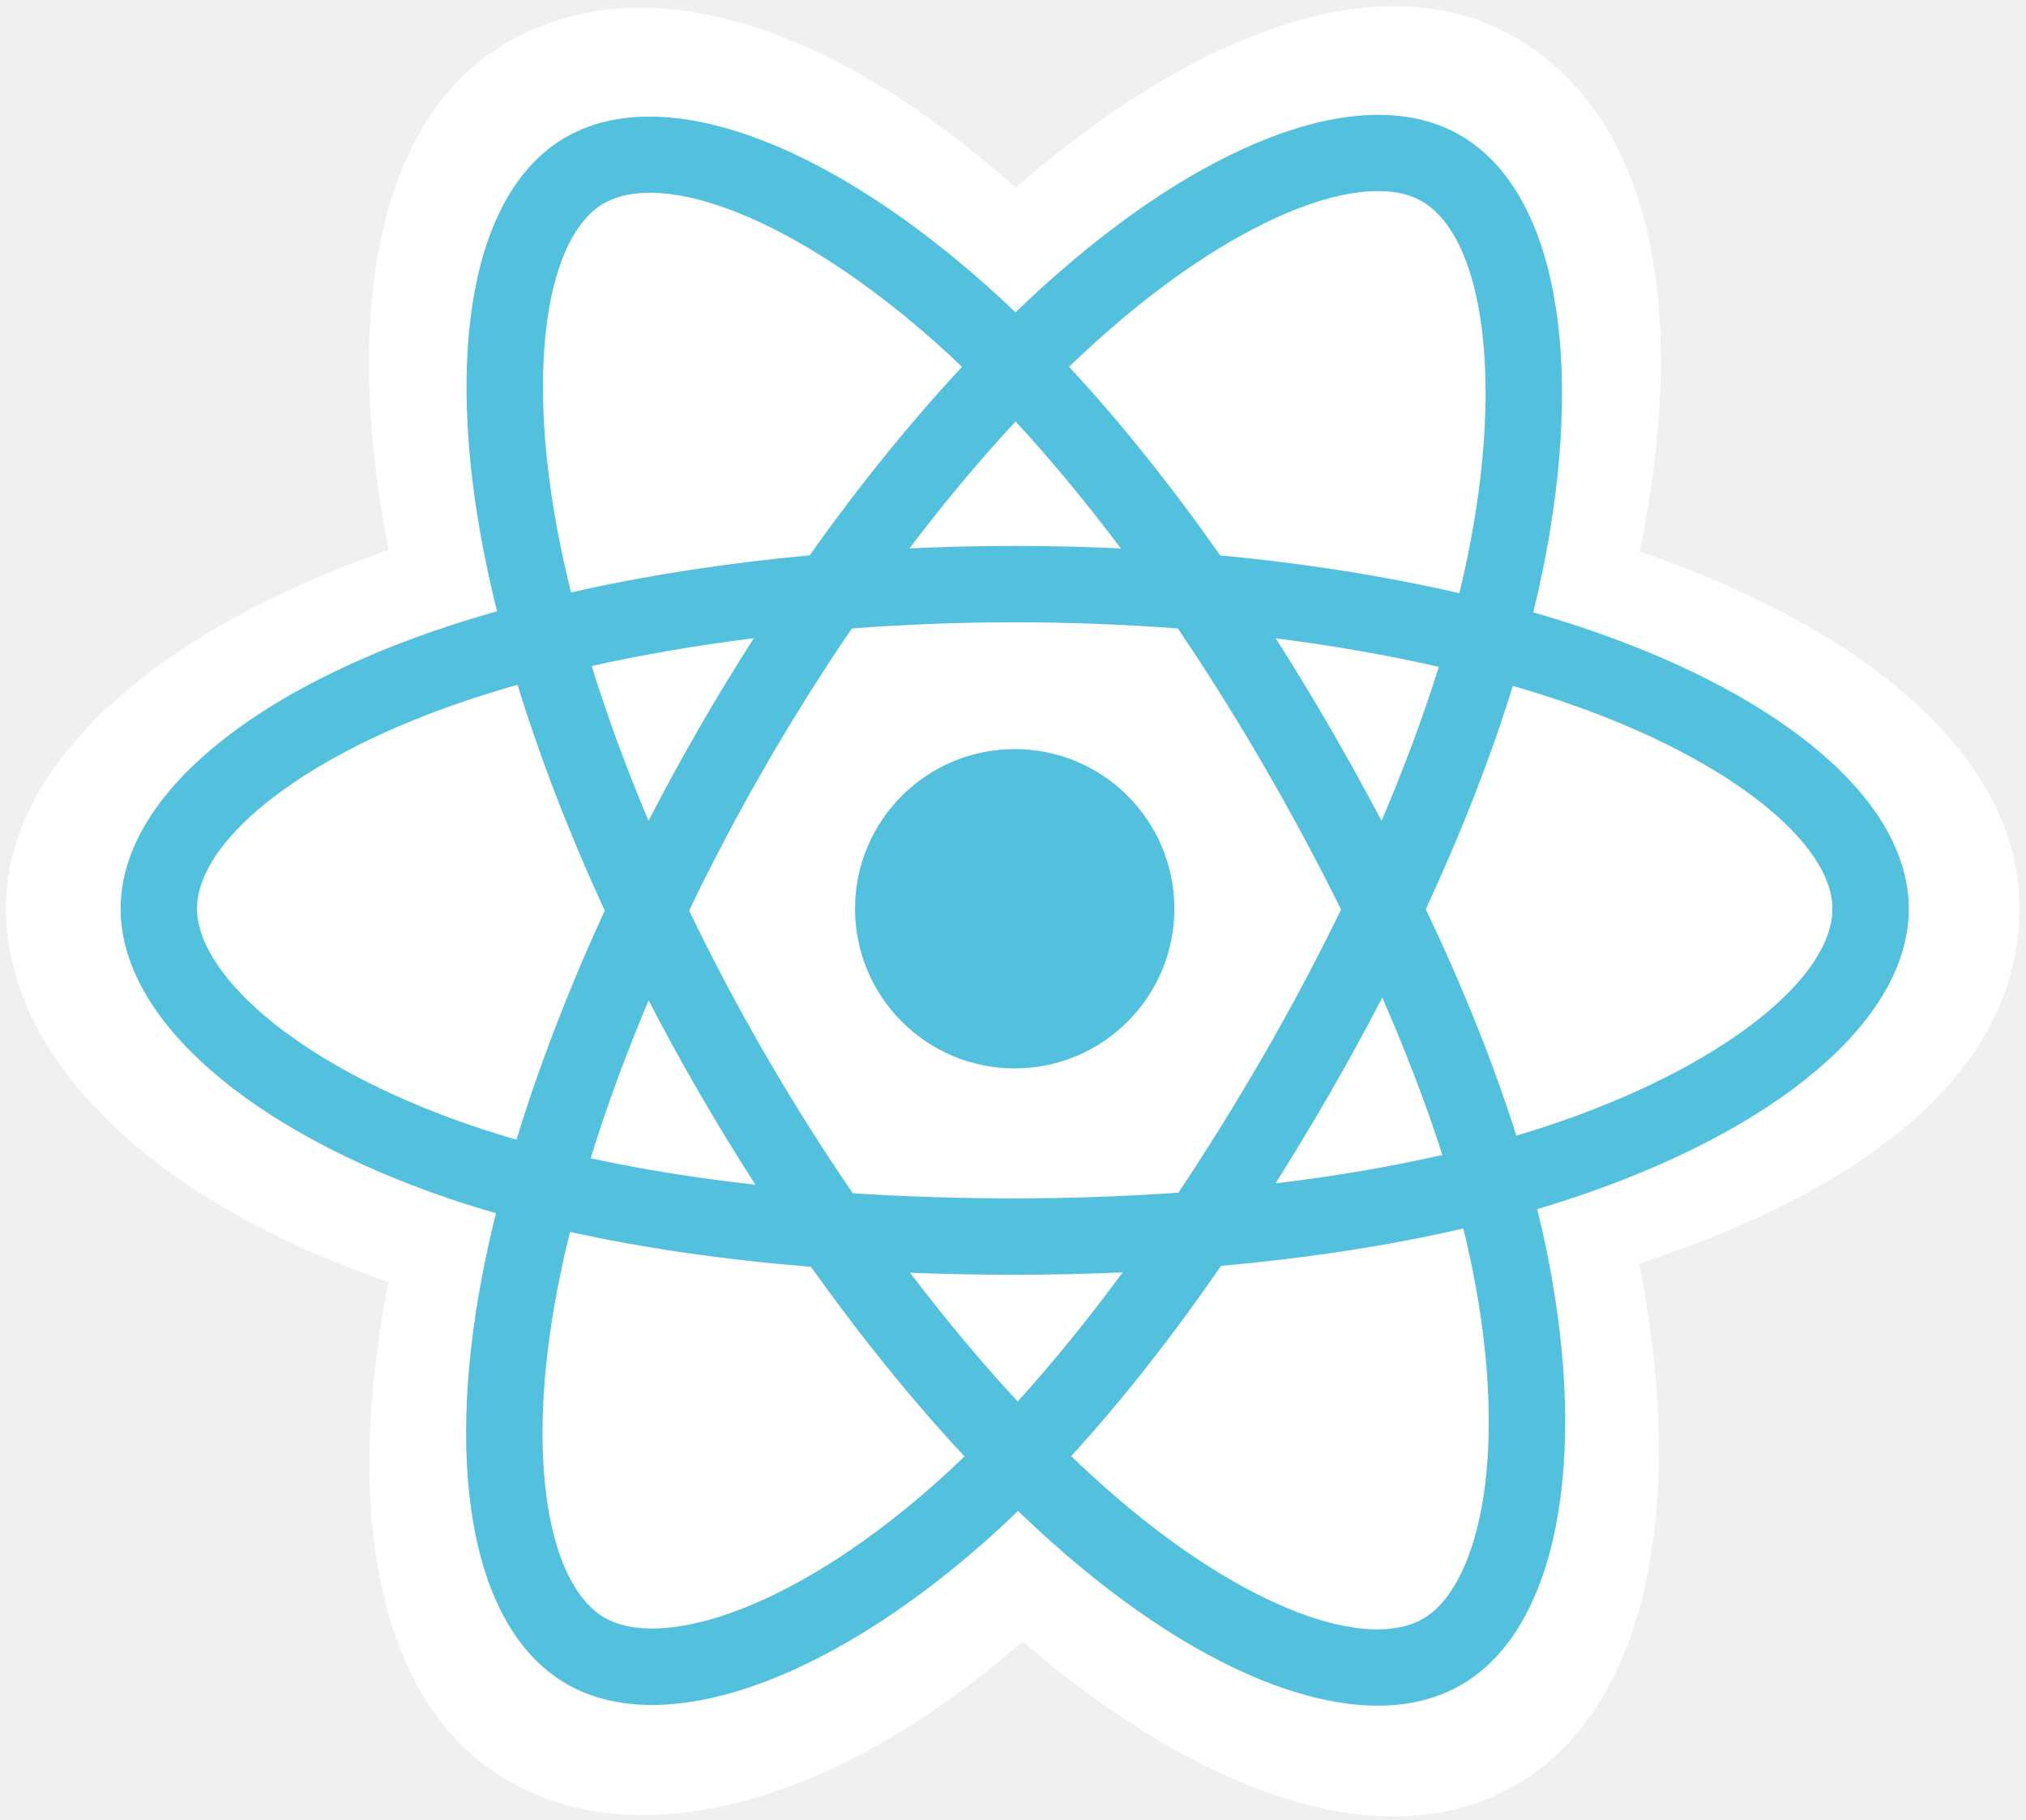
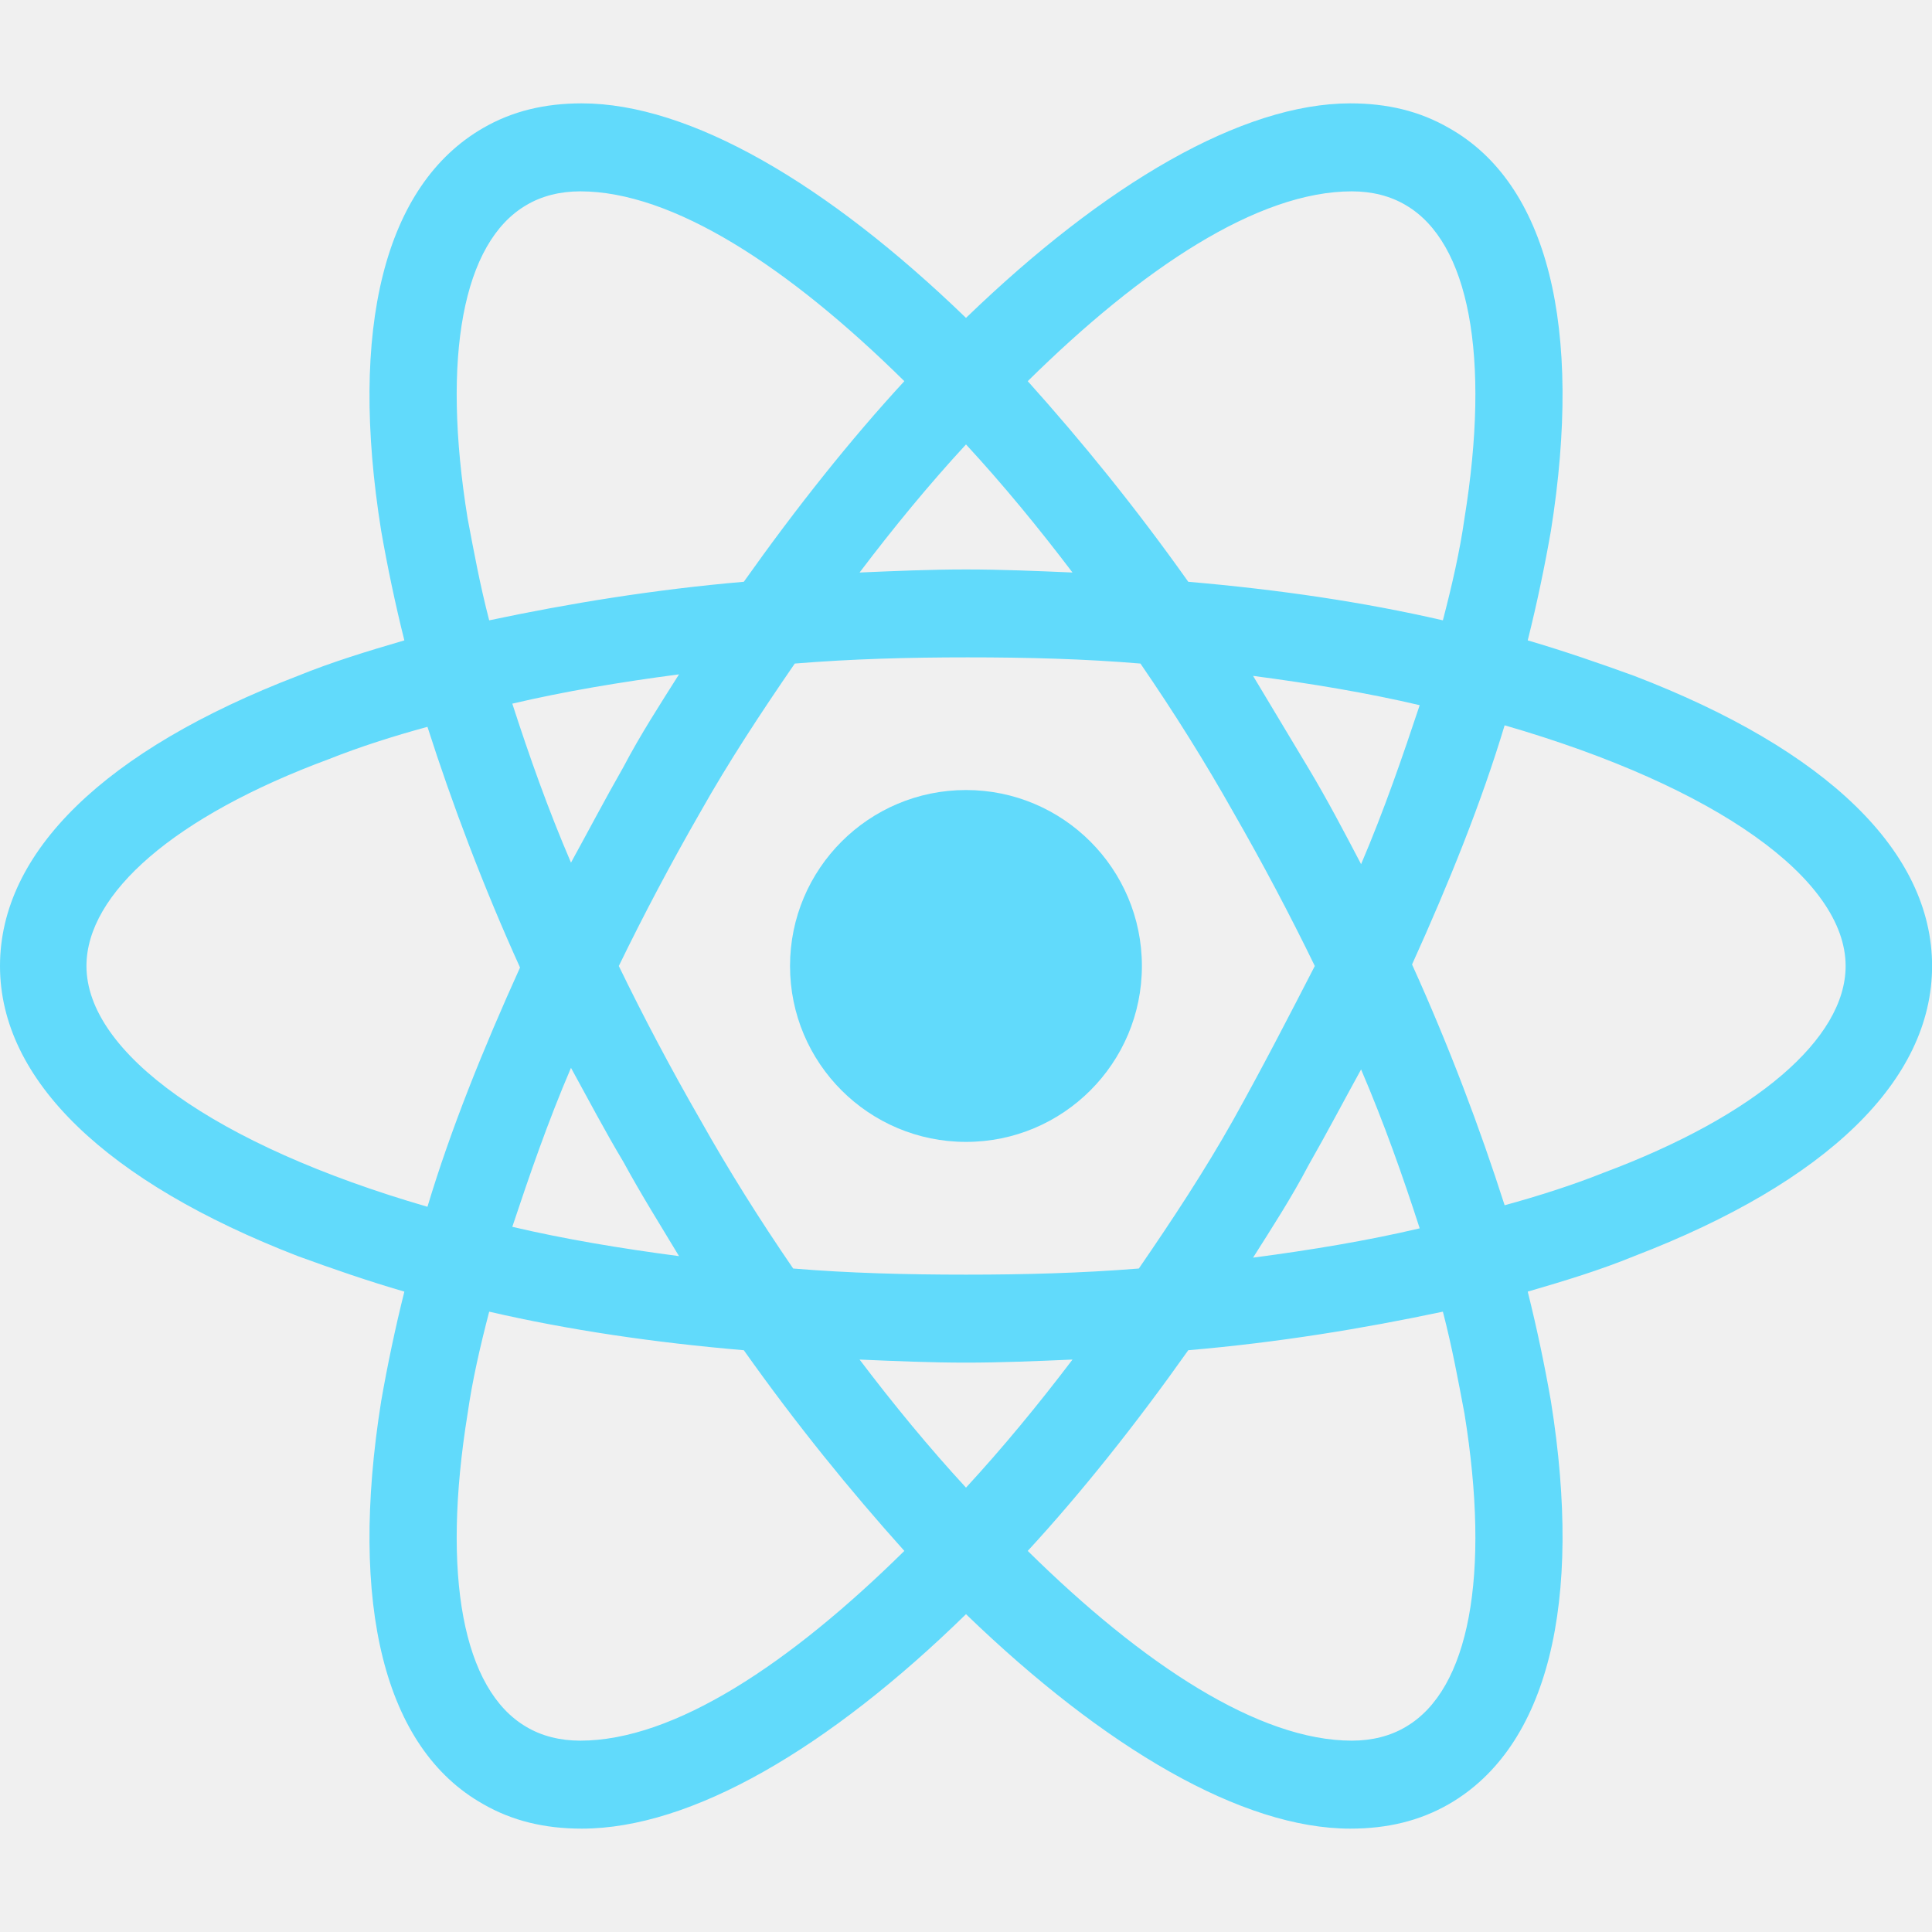
- <svg xmlns="http://www.w3.org/2000/svg" width="2500" height="2246" viewBox="0 0 256 230" preserveAspectRatio="xMinYMin meet">
-   <path d="M.754 114.75c0 19.215 18.763 37.152 48.343 47.263-5.907 29.737-1.058 53.706 15.136 63.045 16.645 9.6 41.443 2.955 64.98-17.62 22.943 19.744 46.13 27.514 62.31 18.148 16.63-9.627 21.687-35.221 15.617-65.887 30.81-10.186 48.044-25.481 48.044-44.949 0-18.769-18.797-35.006-47.979-45.052 6.535-31.933.998-55.32-15.867-65.045-16.259-9.376-39.716-1.204-62.996 19.056C104.122 2.205 80.897-4.36 64.05 5.392 47.806 14.795 43.171 39.2 49.097 69.487 20.515 79.452.754 96.057.754 114.75z" fill="#FFF" />
-   <path d="M201.025 79.674a151.364 151.364 0 0 0-7.274-2.292 137.5 137.5 0 0 0 1.124-4.961c5.506-26.728 1.906-48.26-10.388-55.348-11.787-6.798-31.065.29-50.535 17.233a151.136 151.136 0 0 0-5.626 5.163 137.573 137.573 0 0 0-3.744-3.458c-20.405-18.118-40.858-25.752-53.139-18.643-11.776 6.817-15.264 27.06-10.307 52.39a150.91 150.91 0 0 0 1.67 7.484c-2.894.822-5.689 1.698-8.363 2.63-23.922 8.34-39.2 21.412-39.2 34.97 0 14.004 16.4 28.05 41.318 36.566a128.44 128.44 0 0 0 6.11 1.91 147.813 147.813 0 0 0-1.775 8.067c-4.726 24.89-1.035 44.653 10.71 51.428 12.131 6.995 32.491-.195 52.317-17.525 1.567-1.37 3.14-2.823 4.715-4.346a148.34 148.34 0 0 0 6.108 5.573c19.204 16.525 38.17 23.198 49.905 16.405 12.12-7.016 16.058-28.247 10.944-54.078-.39-1.973-.845-3.988-1.355-6.04 1.43-.422 2.833-.858 4.202-1.312 25.904-8.582 42.757-22.457 42.757-36.648 0-13.607-15.77-26.767-40.174-35.168z" fill="#53C1DE" />
-   <path d="M195.406 142.328c-1.235.409-2.503.804-3.795 1.187-2.86-9.053-6.72-18.68-11.442-28.625 4.507-9.71 8.217-19.213 10.997-28.208 2.311.67 4.555 1.375 6.717 2.12 20.91 7.197 33.664 17.84 33.664 26.04 0 8.735-13.775 20.075-36.14 27.486zm-9.28 18.389c2.261 11.422 2.584 21.749 1.086 29.822-1.346 7.254-4.052 12.09-7.398 14.027-7.121 4.122-22.35-1.236-38.772-15.368-1.883-1.62-3.78-3.35-5.682-5.18 6.367-6.964 12.73-15.06 18.94-24.05 10.924-.969 21.244-2.554 30.603-4.717.46 1.86.87 3.683 1.223 5.466zm-93.85 43.137c-6.957 2.457-12.498 2.527-15.847.596-7.128-4.11-10.09-19.98-6.049-41.265a138.507 138.507 0 0 1 1.65-7.502c9.255 2.047 19.5 3.52 30.45 4.408 6.251 8.797 12.798 16.883 19.396 23.964a118.863 118.863 0 0 1-4.305 3.964c-8.767 7.664-17.552 13.1-25.294 15.835zm-32.593-61.58c-11.018-3.766-20.117-8.66-26.354-14-5.604-4.8-8.434-9.565-8.434-13.432 0-8.227 12.267-18.722 32.726-25.855a139.276 139.276 0 0 1 7.777-2.447c2.828 9.197 6.537 18.813 11.013 28.537-4.534 9.869-8.296 19.638-11.15 28.943a118.908 118.908 0 0 1-5.578-1.746zm10.926-74.37c-4.247-21.703-1.427-38.074 5.67-42.182 7.56-4.376 24.275 1.864 41.893 17.507 1.126 1 2.257 2.047 3.39 3.13-6.564 7.049-13.051 15.074-19.248 23.82-10.627.985-20.8 2.567-30.152 4.686a141.525 141.525 0 0 1-1.553-6.962zm97.467 24.067a306.982 306.982 0 0 0-6.871-11.3c7.21.91 14.117 2.12 20.603 3.601-1.947 6.241-4.374 12.767-7.232 19.457a336.42 336.42 0 0 0-6.5-11.758zm-39.747-38.714c4.452 4.823 8.911 10.209 13.297 16.052a284.245 284.245 0 0 0-26.706-.006c4.39-5.789 8.887-11.167 13.409-16.046zm-40.002 38.78a285.24 285.24 0 0 0-6.378 11.685c-2.811-6.667-5.216-13.222-7.18-19.552 6.447-1.443 13.322-2.622 20.485-3.517a283.79 283.79 0 0 0-6.927 11.384zm7.133 57.683c-7.4-.826-14.379-1.945-20.824-3.348 1.995-6.442 4.453-13.138 7.324-19.948a283.494 283.494 0 0 0 6.406 11.692 285.27 285.27 0 0 0 7.094 11.604zm33.136 27.389c-4.575-4.937-9.138-10.397-13.595-16.27 4.326.17 8.737.256 13.22.256 4.606 0 9.159-.103 13.64-.303-4.4 5.98-8.843 11.448-13.265 16.317zm46.072-51.032c3.02 6.884 5.566 13.544 7.588 19.877-6.552 1.495-13.625 2.699-21.078 3.593a337.537 337.537 0 0 0 6.937-11.498 306.632 306.632 0 0 0 6.553-11.972zm-14.915 7.15a316.478 316.478 0 0 1-10.84 17.49c-6.704.479-13.632.726-20.692.726-7.031 0-13.871-.219-20.458-.646A273.798 273.798 0 0 1 96.72 133.28a271.334 271.334 0 0 1-9.64-18.206 273.864 273.864 0 0 1 9.611-18.216v.002a271.252 271.252 0 0 1 10.956-17.442c6.72-.508 13.61-.774 20.575-.774 6.996 0 13.895.268 20.613.78a290.704 290.704 0 0 1 10.887 17.383 316.418 316.418 0 0 1 9.741 18.13 290.806 290.806 0 0 1-9.709 18.29zm19.913-107.792c7.566 4.364 10.509 21.961 5.755 45.038a127.525 127.525 0 0 1-1.016 4.492c-9.374-2.163-19.554-3.773-30.212-4.773-6.209-8.841-12.642-16.88-19.1-23.838a141.92 141.92 0 0 1 5.196-4.766c16.682-14.518 32.273-20.25 39.377-16.153z" fill="#FFF" />
-   <path d="M128.221 94.665c11.144 0 20.177 9.034 20.177 20.177 0 11.144-9.033 20.178-20.177 20.178-11.143 0-20.177-9.034-20.177-20.178 0-11.143 9.034-20.177 20.177-20.177" fill="#53C1DE" />
+ <svg xmlns="http://www.w3.org/2000/svg" width="24" height="24" viewBox="0 0 24 24" fill="none">
+   <g clip-path="url(#react-clip0)">
+     <path d="M12 14.185C13.207 14.185 14.185 13.207 14.185 12C14.185 10.793 13.207 9.814 12 9.814C10.793 9.814 9.814 10.793 9.814 12C9.814 13.207 10.793 14.185 12 14.185Z" fill="#61DAFB" />
+     <path d="M20.301 8.396C19.879 8.243 19.438 8.09 18.978 7.955C19.093 7.495 19.189 7.035 19.266 6.594C19.668 4.064 19.227 2.281 18.001 1.591C17.636 1.38 17.234 1.284 16.774 1.284C15.432 1.284 13.726 2.281 12 3.949C10.275 2.281 8.569 1.284 7.227 1.284C6.767 1.284 6.364 1.38 6 1.591C4.773 2.3 4.332 4.083 4.735 6.594C4.812 7.035 4.908 7.495 5.023 7.955C4.562 8.09 4.122 8.224 3.7 8.396C1.304 9.316 0 10.582 0 12C0 13.419 1.323 14.684 3.7 15.604C4.122 15.758 4.562 15.911 5.023 16.045C4.908 16.505 4.812 16.965 4.735 17.406C4.332 19.936 4.773 21.719 6 22.41C6.364 22.62 6.767 22.716 7.227 22.716C8.588 22.716 10.294 21.719 12 20.052C13.726 21.719 15.432 22.716 16.774 22.716C17.234 22.716 17.636 22.62 18.001 22.41C19.227 21.7 19.668 19.917 19.266 17.406C19.189 16.965 19.093 16.505 18.978 16.045C19.438 15.911 19.879 15.777 20.301 15.604C22.697 14.684 24.001 13.419 24.001 12C24.001 10.582 22.697 9.316 20.301 8.396ZM17.464 2.549C18.25 3.009 18.518 4.428 18.192 6.441C18.135 6.843 18.039 7.265 17.924 7.706C16.927 7.476 15.873 7.323 14.761 7.227C14.109 6.307 13.438 5.482 12.767 4.735C14.186 3.335 15.623 2.377 16.793 2.377C17.042 2.377 17.272 2.434 17.464 2.549ZM15.317 13.917C14.972 14.531 14.569 15.144 14.147 15.758C13.438 15.815 12.729 15.834 12 15.834C11.253 15.834 10.543 15.815 9.853 15.758C9.432 15.144 9.048 14.531 8.703 13.917C8.339 13.285 7.994 12.633 7.687 12C7.994 11.368 8.339 10.716 8.703 10.083C9.048 9.47 9.451 8.856 9.873 8.243C10.582 8.185 11.291 8.166 12.02 8.166C12.767 8.166 13.476 8.185 14.167 8.243C14.588 8.856 14.972 9.47 15.317 10.083C15.681 10.716 16.026 11.368 16.333 12C16.007 12.633 15.681 13.265 15.317 13.917ZM16.908 13.285C17.195 13.956 17.425 14.607 17.636 15.259C16.985 15.412 16.294 15.527 15.566 15.623C15.796 15.259 16.045 14.876 16.256 14.473C16.486 14.07 16.697 13.668 16.908 13.285ZM12 18.48C11.54 17.981 11.099 17.445 10.678 16.889C11.119 16.908 11.559 16.927 12 16.927C12.441 16.927 12.882 16.908 13.323 16.889C12.901 17.445 12.46 17.981 12 18.48ZM8.435 15.604C7.706 15.508 7.016 15.393 6.364 15.24C6.575 14.607 6.805 13.936 7.093 13.265C7.304 13.649 7.515 14.051 7.745 14.435C7.975 14.857 8.205 15.221 8.435 15.604ZM7.093 10.716C6.805 10.045 6.575 9.393 6.364 8.741C7.016 8.588 7.706 8.473 8.435 8.377C8.205 8.741 7.956 9.125 7.745 9.527C7.515 9.93 7.304 10.332 7.093 10.716ZM12 5.521C12.46 6.019 12.901 6.556 13.323 7.112C12.882 7.093 12.441 7.074 12 7.074C11.559 7.074 11.119 7.093 10.678 7.112C11.099 6.556 11.54 6.019 12 5.521ZM16.256 9.546L15.566 8.396C16.294 8.492 16.985 8.607 17.636 8.76C17.425 9.393 17.195 10.064 16.908 10.735C16.697 10.332 16.486 9.93 16.256 9.546ZM5.809 6.441C5.483 4.428 5.751 3.009 6.537 2.549C6.729 2.434 6.959 2.377 7.208 2.377C8.358 2.377 9.796 3.316 11.234 4.735C10.563 5.463 9.892 6.307 9.24 7.227C8.128 7.323 7.074 7.495 6.077 7.706C5.962 7.265 5.885 6.843 5.809 6.441ZM1.074 12C1.074 11.099 2.166 10.141 4.083 9.431C4.467 9.278 4.888 9.144 5.31 9.029C5.617 9.987 6 11.003 6.46 12.019C6 13.035 5.598 14.032 5.31 14.991C2.665 14.224 1.074 13.074 1.074 12ZM6.537 21.451C5.751 20.991 5.483 19.572 5.809 17.559C5.866 17.157 5.962 16.735 6.077 16.294C7.074 16.524 8.128 16.678 9.24 16.773C9.892 17.694 10.563 18.518 11.234 19.266C9.815 20.665 8.377 21.623 7.208 21.623C6.959 21.623 6.729 21.566 6.537 21.451ZM18.192 17.559C18.518 19.572 18.25 20.991 17.464 21.451C17.272 21.566 17.042 21.623 16.793 21.623C15.643 21.623 14.205 20.684 12.767 19.266C13.438 18.537 14.109 17.694 14.761 16.773C15.873 16.678 16.927 16.505 17.924 16.294C18.039 16.735 18.116 17.157 18.192 17.559ZM19.918 14.569C19.534 14.722 19.112 14.857 18.691 14.972C18.384 14.013 18.001 12.997 17.541 11.981C18.001 10.965 18.403 9.968 18.691 9.01C21.336 9.776 22.927 10.927 22.927 12C22.927 12.901 21.815 13.86 19.918 14.569Z" fill="#61DAFB" />
+   </g>
+   <defs>
+     <clipPath id="react-clip0">
+       <rect width="24" height="24" fill="white" />
+     </clipPath>
+   </defs>
</svg>
